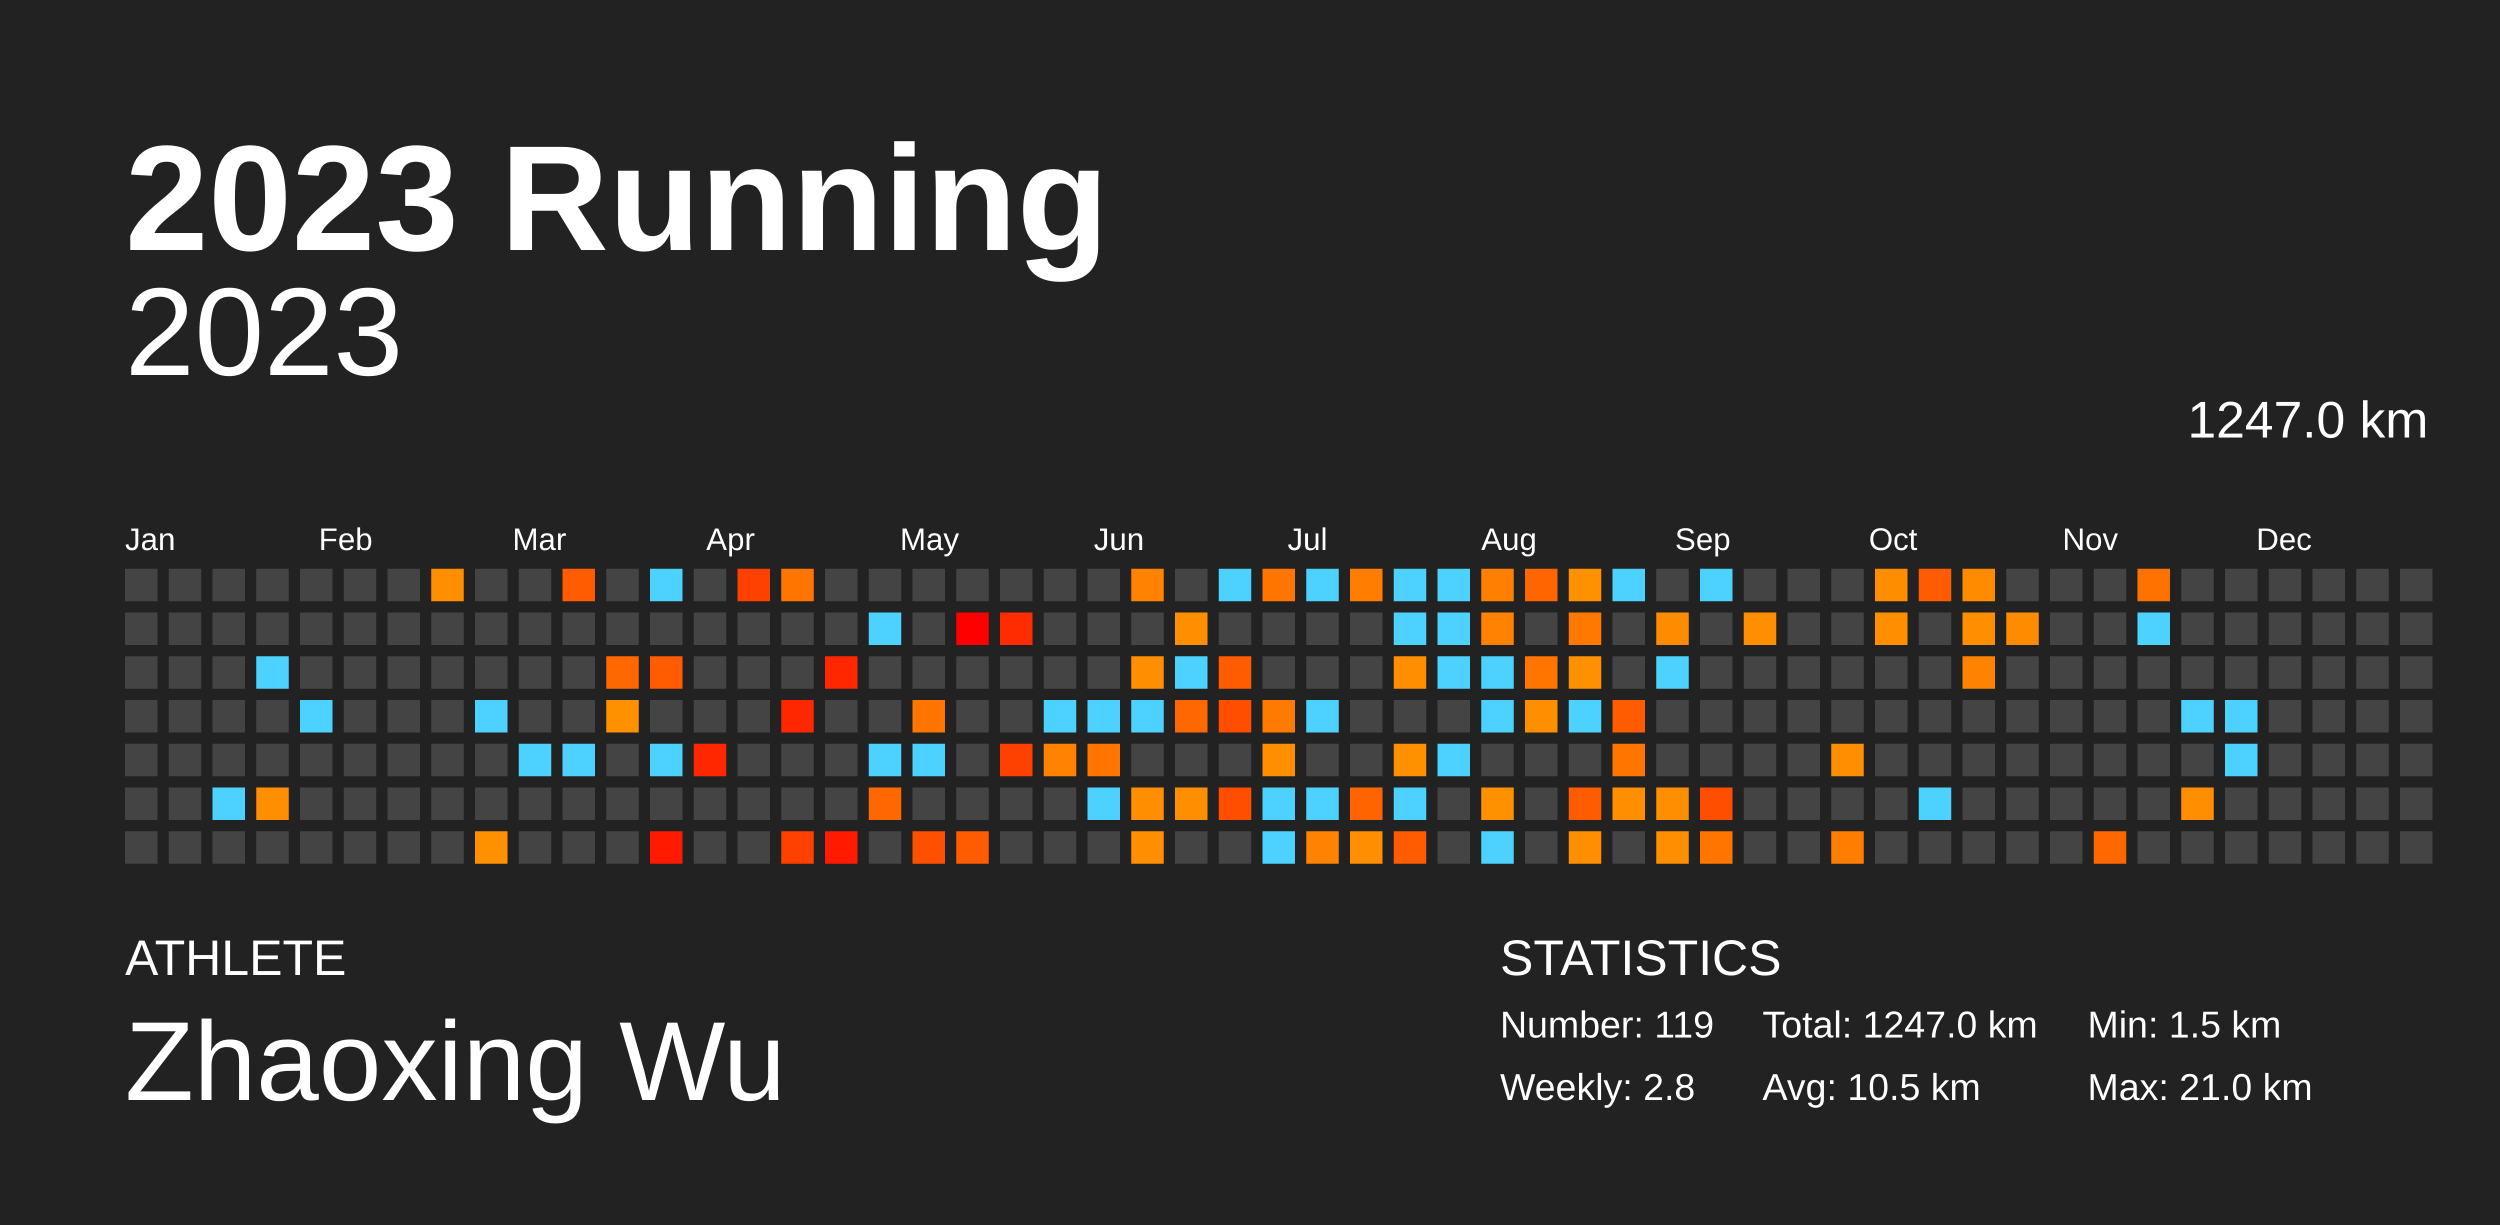
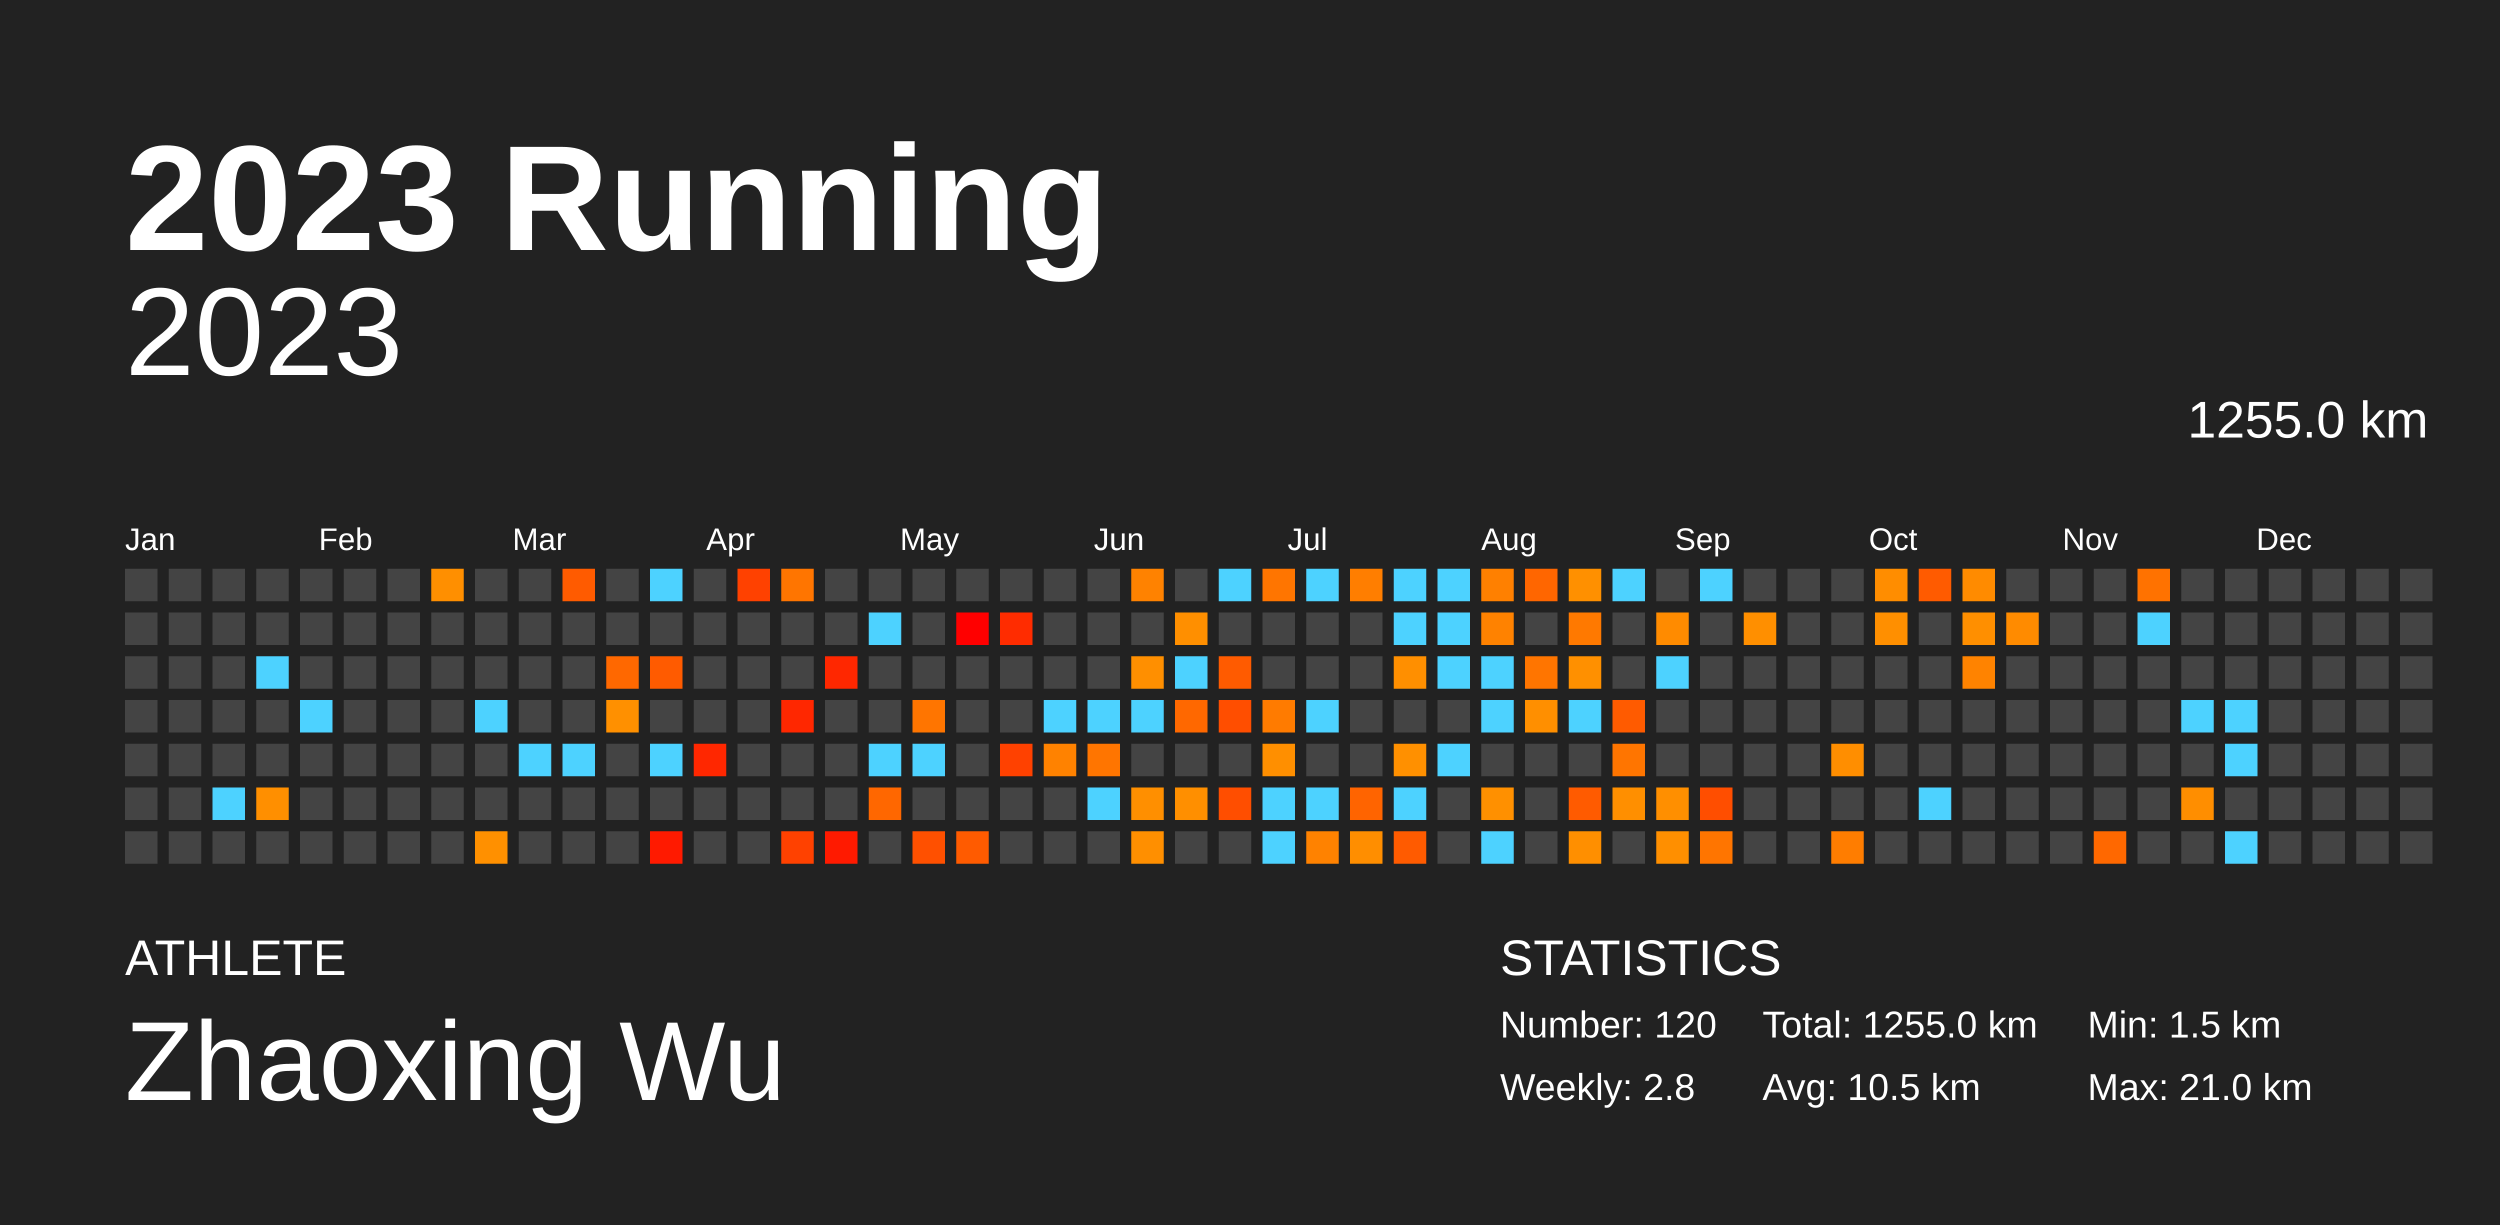
<svg xmlns="http://www.w3.org/2000/svg" baseProfile="full" height="98mm" version="1.1" viewBox="0,0,200,98" width="200mm">
  <defs />
  <rect fill="#222222" height="98" width="200" x="0" y="0" />
  <text fill="#FFFFFF" style="font-size:12px; font-family:Arial; font-weight:bold;" x="10" y="20">2023 Running</text>
  <text fill="#FFFFFF" style="font-size:4px; font-family:Arial" x="10" y="78">ATHLETE</text>
  <text fill="#FFFFFF" style="font-size:9px; font-family:Arial" x="10" y="88">Zhaoxing Wu</text>
  <text fill="#FFFFFF" style="font-size:4px; font-family:Arial" x="120" y="78">STATISTICS</text>
-   <text fill="#FFFFFF" style="font-size:3px; font-family:Arial" x="120" y="83">Number: 119</text>
+   <text fill="#FFFFFF" style="font-size:3px; font-family:Arial" x="120" y="83">Number: 120</text>
  <text fill="#FFFFFF" style="font-size:3px; font-family:Arial" x="120" y="88">Weekly: 2.8</text>
-   <text fill="#FFFFFF" style="font-size:3px; font-family:Arial" x="141" y="83">Total: 1247.0 km</text>
+   <text fill="#FFFFFF" style="font-size:3px; font-family:Arial" x="141" y="83">Total: 1255.0 km</text>
  <text fill="#FFFFFF" style="font-size:3px; font-family:Arial" x="141" y="88">Avg: 10.5 km</text>
  <text fill="#FFFFFF" style="font-size:3px; font-family:Arial" x="167" y="83">Min: 1.5 km</text>
  <text fill="#FFFFFF" style="font-size:3px; font-family:Arial" x="167" y="88">Max: 21.0 km</text>
  <text alignment-baseline="hanging" fill="#FFFFFF" style="font-size:10.0px; font-family:Arial;" x="10" y="30">2023</text>
-   <text alignment-baseline="hanging" fill="#FFFFFF" style="font-size:4.125px; font-family:Arial;" x="175" y="35">1247.0 km</text>
+   <text alignment-baseline="hanging" fill="#FFFFFF" style="font-size:4.125px; font-family:Arial;" x="175" y="35">1255.0 km</text>
  <text fill="#FFFFFF" style="font-size:2.5px; font-family:Arial" x="10.0" y="44">Jan</text>
  <text fill="#FFFFFF" style="font-size:2.5px; font-family:Arial" x="25.5" y="44">Feb</text>
  <text fill="#FFFFFF" style="font-size:2.5px; font-family:Arial" x="41.0" y="44">Mar</text>
  <text fill="#FFFFFF" style="font-size:2.5px; font-family:Arial" x="56.5" y="44">Apr</text>
  <text fill="#FFFFFF" style="font-size:2.5px; font-family:Arial" x="72.0" y="44">May</text>
  <text fill="#FFFFFF" style="font-size:2.5px; font-family:Arial" x="87.5" y="44">Jun</text>
  <text fill="#FFFFFF" style="font-size:2.5px; font-family:Arial" x="103.0" y="44">Jul</text>
  <text fill="#FFFFFF" style="font-size:2.5px; font-family:Arial" x="118.5" y="44">Aug</text>
  <text fill="#FFFFFF" style="font-size:2.5px; font-family:Arial" x="134.0" y="44">Sep</text>
  <text fill="#FFFFFF" style="font-size:2.5px; font-family:Arial" x="149.5" y="44">Oct</text>
  <text fill="#FFFFFF" style="font-size:2.5px; font-family:Arial" x="165.0" y="44">Nov</text>
  <text fill="#FFFFFF" style="font-size:2.5px; font-family:Arial" x="180.5" y="44">Dec</text>
  <rect fill="#444444" height="2.6" width="2.6" x="10.0" y="45.5" />
  <rect fill="#444444" height="2.6" width="2.6" x="10.0" y="49.0" />
  <rect fill="#444444" height="2.6" width="2.6" x="10.0" y="52.5" />
  <rect fill="#444444" height="2.6" width="2.6" x="10.0" y="56.0" />
  <rect fill="#444444" height="2.6" width="2.6" x="10.0" y="59.5" />
  <rect fill="#444444" height="2.6" width="2.6" x="10.0" y="63.0" />
  <rect fill="#444444" height="2.6" width="2.6" x="10.0" y="66.5" />
  <rect fill="#444444" height="2.6" width="2.6" x="13.5" y="45.5" />
  <rect fill="#444444" height="2.6" width="2.6" x="13.5" y="49.0" />
  <rect fill="#444444" height="2.6" width="2.6" x="13.5" y="52.5" />
  <rect fill="#444444" height="2.6" width="2.6" x="13.5" y="56.0" />
  <rect fill="#444444" height="2.6" width="2.6" x="13.5" y="59.5" />
  <rect fill="#444444" height="2.6" width="2.6" x="13.5" y="63.0" />
  <rect fill="#444444" height="2.6" width="2.6" x="13.5" y="66.5" />
  <rect fill="#444444" height="2.6" width="2.6" x="17.0" y="45.5" />
  <rect fill="#444444" height="2.6" width="2.6" x="17.0" y="49.0" />
  <rect fill="#444444" height="2.6" width="2.6" x="17.0" y="52.5" />
  <rect fill="#444444" height="2.6" width="2.6" x="17.0" y="56.0" />
  <rect fill="#444444" height="2.6" width="2.6" x="17.0" y="59.5" />
  <rect fill="#4dd2ff" height="2.6" width="2.6" x="17.0" y="63.0" />
  <rect fill="#444444" height="2.6" width="2.6" x="17.0" y="66.5" />
  <rect fill="#444444" height="2.6" width="2.6" x="20.5" y="45.5" />
  <rect fill="#444444" height="2.6" width="2.6" x="20.5" y="49.0" />
  <rect fill="#4dd2ff" height="2.6" width="2.6" x="20.5" y="52.5" />
  <rect fill="#444444" height="2.6" width="2.6" x="20.5" y="56.0" />
  <rect fill="#444444" height="2.6" width="2.6" x="20.5" y="59.5" />
  <rect fill="#ff8f00" height="2.6" width="2.6" x="20.5" y="63.0" />
  <rect fill="#444444" height="2.6" width="2.6" x="20.5" y="66.5" />
  <rect fill="#444444" height="2.6" width="2.6" x="24.0" y="45.5" />
  <rect fill="#444444" height="2.6" width="2.6" x="24.0" y="49.0" />
  <rect fill="#444444" height="2.6" width="2.6" x="24.0" y="52.5" />
  <rect fill="#4dd2ff" height="2.6" width="2.6" x="24.0" y="56.0" />
  <rect fill="#444444" height="2.6" width="2.6" x="24.0" y="59.5" />
  <rect fill="#444444" height="2.6" width="2.6" x="24.0" y="63.0" />
  <rect fill="#444444" height="2.6" width="2.6" x="24.0" y="66.5" />
  <rect fill="#444444" height="2.6" width="2.6" x="27.5" y="45.5" />
  <rect fill="#444444" height="2.6" width="2.6" x="27.5" y="49.0" />
  <rect fill="#444444" height="2.6" width="2.6" x="27.5" y="52.5" />
  <rect fill="#444444" height="2.6" width="2.6" x="27.5" y="56.0" />
  <rect fill="#444444" height="2.6" width="2.6" x="27.5" y="59.5" />
  <rect fill="#444444" height="2.6" width="2.6" x="27.5" y="63.0" />
  <rect fill="#444444" height="2.6" width="2.6" x="27.5" y="66.5" />
  <rect fill="#444444" height="2.6" width="2.6" x="31.0" y="45.5" />
  <rect fill="#444444" height="2.6" width="2.6" x="31.0" y="49.0" />
  <rect fill="#444444" height="2.6" width="2.6" x="31.0" y="52.5" />
  <rect fill="#444444" height="2.6" width="2.6" x="31.0" y="56.0" />
  <rect fill="#444444" height="2.6" width="2.6" x="31.0" y="59.5" />
  <rect fill="#444444" height="2.6" width="2.6" x="31.0" y="63.0" />
  <rect fill="#444444" height="2.6" width="2.6" x="31.0" y="66.5" />
  <rect fill="#ff8f00" height="2.6" width="2.6" x="34.5" y="45.5" />
  <rect fill="#444444" height="2.6" width="2.6" x="34.5" y="49.0" />
  <rect fill="#444444" height="2.6" width="2.6" x="34.5" y="52.5" />
  <rect fill="#444444" height="2.6" width="2.6" x="34.5" y="56.0" />
  <rect fill="#444444" height="2.6" width="2.6" x="34.5" y="59.5" />
  <rect fill="#444444" height="2.6" width="2.6" x="34.5" y="63.0" />
  <rect fill="#444444" height="2.6" width="2.6" x="34.5" y="66.5" />
  <rect fill="#444444" height="2.6" width="2.6" x="38.0" y="45.5" />
  <rect fill="#444444" height="2.6" width="2.6" x="38.0" y="49.0" />
  <rect fill="#444444" height="2.6" width="2.6" x="38.0" y="52.5" />
  <rect fill="#4dd2ff" height="2.6" width="2.6" x="38.0" y="56.0" />
  <rect fill="#444444" height="2.6" width="2.6" x="38.0" y="59.5" />
  <rect fill="#444444" height="2.6" width="2.6" x="38.0" y="63.0" />
  <rect fill="#ff9000" height="2.6" width="2.6" x="38.0" y="66.5" />
  <rect fill="#444444" height="2.6" width="2.6" x="41.5" y="45.5" />
  <rect fill="#444444" height="2.6" width="2.6" x="41.5" y="49.0" />
  <rect fill="#444444" height="2.6" width="2.6" x="41.5" y="52.5" />
  <rect fill="#444444" height="2.6" width="2.6" x="41.5" y="56.0" />
  <rect fill="#4dd2ff" height="2.6" width="2.6" x="41.5" y="59.5" />
  <rect fill="#444444" height="2.6" width="2.6" x="41.5" y="63.0" />
  <rect fill="#444444" height="2.6" width="2.6" x="41.5" y="66.5" />
  <rect fill="#ff5b00" height="2.6" width="2.6" x="45.0" y="45.5" />
  <rect fill="#444444" height="2.6" width="2.6" x="45.0" y="49.0" />
  <rect fill="#444444" height="2.6" width="2.6" x="45.0" y="52.5" />
  <rect fill="#444444" height="2.6" width="2.6" x="45.0" y="56.0" />
  <rect fill="#4dd2ff" height="2.6" width="2.6" x="45.0" y="59.5" />
  <rect fill="#444444" height="2.6" width="2.6" x="45.0" y="63.0" />
  <rect fill="#444444" height="2.6" width="2.6" x="45.0" y="66.5" />
  <rect fill="#444444" height="2.6" width="2.6" x="48.5" y="45.5" />
  <rect fill="#444444" height="2.6" width="2.6" x="48.5" y="49.0" />
  <rect fill="#ff6800" height="2.6" width="2.6" x="48.5" y="52.5" />
  <rect fill="#ff9000" height="2.6" width="2.6" x="48.5" y="56.0" />
  <rect fill="#444444" height="2.6" width="2.6" x="48.5" y="59.5" />
  <rect fill="#444444" height="2.6" width="2.6" x="48.5" y="63.0" />
  <rect fill="#444444" height="2.6" width="2.6" x="48.5" y="66.5" />
  <rect fill="#4dd2ff" height="2.6" width="2.6" x="52.0" y="45.5" />
  <rect fill="#444444" height="2.6" width="2.6" x="52.0" y="49.0" />
  <rect fill="#ff5b00" height="2.6" width="2.6" x="52.0" y="52.5" />
  <rect fill="#444444" height="2.6" width="2.6" x="52.0" y="56.0" />
  <rect fill="#4dd2ff" height="2.6" width="2.6" x="52.0" y="59.5" />
  <rect fill="#444444" height="2.6" width="2.6" x="52.0" y="63.0" />
  <rect fill="#ff1a00" height="2.6" width="2.6" x="52.0" y="66.5" />
  <rect fill="#444444" height="2.6" width="2.6" x="55.5" y="45.5" />
  <rect fill="#444444" height="2.6" width="2.6" x="55.5" y="49.0" />
  <rect fill="#444444" height="2.6" width="2.6" x="55.5" y="52.5" />
  <rect fill="#444444" height="2.6" width="2.6" x="55.5" y="56.0" />
  <rect fill="#ff2700" height="2.6" width="2.6" x="55.5" y="59.5" />
  <rect fill="#444444" height="2.6" width="2.6" x="55.5" y="63.0" />
  <rect fill="#444444" height="2.6" width="2.6" x="55.5" y="66.5" />
  <rect fill="#ff4100" height="2.6" width="2.6" x="59.0" y="45.5" />
  <rect fill="#444444" height="2.6" width="2.6" x="59.0" y="49.0" />
  <rect fill="#444444" height="2.6" width="2.6" x="59.0" y="52.5" />
  <rect fill="#444444" height="2.6" width="2.6" x="59.0" y="56.0" />
  <rect fill="#444444" height="2.6" width="2.6" x="59.0" y="59.5" />
  <rect fill="#444444" height="2.6" width="2.6" x="59.0" y="63.0" />
  <rect fill="#444444" height="2.6" width="2.6" x="59.0" y="66.5" />
  <rect fill="#ff7500" height="2.6" width="2.6" x="62.5" y="45.5" />
  <rect fill="#444444" height="2.6" width="2.6" x="62.5" y="49.0" />
  <rect fill="#444444" height="2.6" width="2.6" x="62.5" y="52.5" />
  <rect fill="#ff2700" height="2.6" width="2.6" x="62.5" y="56.0" />
  <rect fill="#444444" height="2.6" width="2.6" x="62.5" y="59.5" />
  <rect fill="#444444" height="2.6" width="2.6" x="62.5" y="63.0" />
  <rect fill="#ff4100" height="2.6" width="2.6" x="62.5" y="66.5" />
  <rect fill="#444444" height="2.6" width="2.6" x="66.0" y="45.5" />
  <rect fill="#444444" height="2.6" width="2.6" x="66.0" y="49.0" />
  <rect fill="#ff2700" height="2.6" width="2.6" x="66.0" y="52.5" />
  <rect fill="#444444" height="2.6" width="2.6" x="66.0" y="56.0" />
  <rect fill="#444444" height="2.6" width="2.6" x="66.0" y="59.5" />
  <rect fill="#444444" height="2.6" width="2.6" x="66.0" y="63.0" />
  <rect fill="#ff1a00" height="2.6" width="2.6" x="66.0" y="66.5" />
  <rect fill="#444444" height="2.6" width="2.6" x="69.5" y="45.5" />
  <rect fill="#4dd2ff" height="2.6" width="2.6" x="69.5" y="49.0" />
  <rect fill="#444444" height="2.6" width="2.6" x="69.5" y="52.5" />
  <rect fill="#444444" height="2.6" width="2.6" x="69.5" y="56.0" />
  <rect fill="#4dd2ff" height="2.6" width="2.6" x="69.5" y="59.5" />
  <rect fill="#ff6700" height="2.6" width="2.6" x="69.5" y="63.0" />
  <rect fill="#444444" height="2.6" width="2.6" x="69.5" y="66.5" />
  <rect fill="#444444" height="2.6" width="2.6" x="73.0" y="45.5" />
  <rect fill="#444444" height="2.6" width="2.6" x="73.0" y="49.0" />
  <rect fill="#444444" height="2.6" width="2.6" x="73.0" y="52.5" />
  <rect fill="#ff7500" height="2.6" width="2.6" x="73.0" y="56.0" />
  <rect fill="#4dd2ff" height="2.6" width="2.6" x="73.0" y="59.5" />
  <rect fill="#444444" height="2.6" width="2.6" x="73.0" y="63.0" />
  <rect fill="#ff5000" height="2.6" width="2.6" x="73.0" y="66.5" />
  <rect fill="#444444" height="2.6" width="2.6" x="76.5" y="45.5" />
  <rect fill="red" height="2.6" width="2.6" x="76.5" y="49.0" />
  <rect fill="#444444" height="2.6" width="2.6" x="76.5" y="52.5" />
  <rect fill="#444444" height="2.6" width="2.6" x="76.5" y="56.0" />
  <rect fill="#444444" height="2.6" width="2.6" x="76.5" y="59.5" />
  <rect fill="#444444" height="2.6" width="2.6" x="76.5" y="63.0" />
  <rect fill="#ff5b00" height="2.6" width="2.6" x="76.5" y="66.5" />
  <rect fill="#444444" height="2.6" width="2.6" x="80.0" y="45.5" />
  <rect fill="#ff2c00" height="2.6" width="2.6" x="80.0" y="49.0" />
  <rect fill="#444444" height="2.6" width="2.6" x="80.0" y="52.5" />
  <rect fill="#444444" height="2.6" width="2.6" x="80.0" y="56.0" />
  <rect fill="#ff4100" height="2.6" width="2.6" x="80.0" y="59.5" />
  <rect fill="#444444" height="2.6" width="2.6" x="80.0" y="63.0" />
  <rect fill="#444444" height="2.6" width="2.6" x="80.0" y="66.5" />
  <rect fill="#444444" height="2.6" width="2.6" x="83.5" y="45.5" />
  <rect fill="#444444" height="2.6" width="2.6" x="83.5" y="49.0" />
  <rect fill="#444444" height="2.6" width="2.6" x="83.5" y="52.5" />
  <rect fill="#4dd2ff" height="2.6" width="2.6" x="83.5" y="56.0" />
  <rect fill="#ff8200" height="2.6" width="2.6" x="83.5" y="59.5" />
  <rect fill="#444444" height="2.6" width="2.6" x="83.5" y="63.0" />
  <rect fill="#444444" height="2.6" width="2.6" x="83.5" y="66.5" />
  <rect fill="#444444" height="2.6" width="2.6" x="87.0" y="45.5" />
  <rect fill="#444444" height="2.6" width="2.6" x="87.0" y="49.0" />
  <rect fill="#444444" height="2.6" width="2.6" x="87.0" y="52.5" />
  <rect fill="#4dd2ff" height="2.6" width="2.6" x="87.0" y="56.0" />
  <rect fill="#ff7500" height="2.6" width="2.6" x="87.0" y="59.5" />
  <rect fill="#4dd2ff" height="2.6" width="2.6" x="87.0" y="63.0" />
  <rect fill="#444444" height="2.6" width="2.6" x="87.0" y="66.5" />
  <rect fill="#ff8200" height="2.6" width="2.6" x="90.5" y="45.5" />
  <rect fill="#444444" height="2.6" width="2.6" x="90.5" y="49.0" />
  <rect fill="#ff8f00" height="2.6" width="2.6" x="90.5" y="52.5" />
  <rect fill="#4dd2ff" height="2.6" width="2.6" x="90.5" y="56.0" />
  <rect fill="#444444" height="2.6" width="2.6" x="90.5" y="59.5" />
  <rect fill="#ff8f00" height="2.6" width="2.6" x="90.5" y="63.0" />
  <rect fill="#ff8f00" height="2.6" width="2.6" x="90.5" y="66.5" />
  <rect fill="#444444" height="2.6" width="2.6" x="94.0" y="45.5" />
  <rect fill="#ff8f00" height="2.6" width="2.6" x="94.0" y="49.0" />
  <rect fill="#4dd2ff" height="2.6" width="2.6" x="94.0" y="52.5" />
  <rect fill="#ff6800" height="2.6" width="2.6" x="94.0" y="56.0" />
  <rect fill="#444444" height="2.6" width="2.6" x="94.0" y="59.5" />
  <rect fill="#ff8f00" height="2.6" width="2.6" x="94.0" y="63.0" />
  <rect fill="#444444" height="2.6" width="2.6" x="94.0" y="66.5" />
  <rect fill="#4dd2ff" height="2.6" width="2.6" x="97.5" y="45.5" />
  <rect fill="#444444" height="2.6" width="2.6" x="97.5" y="49.0" />
  <rect fill="#ff5b00" height="2.6" width="2.6" x="97.5" y="52.5" />
  <rect fill="#ff4e00" height="2.6" width="2.6" x="97.5" y="56.0" />
  <rect fill="#444444" height="2.6" width="2.6" x="97.5" y="59.5" />
  <rect fill="#ff4e00" height="2.6" width="2.6" x="97.5" y="63.0" />
  <rect fill="#444444" height="2.6" width="2.6" x="97.5" y="66.5" />
  <rect fill="#ff7500" height="2.6" width="2.6" x="101.0" y="45.5" />
  <rect fill="#444444" height="2.6" width="2.6" x="101.0" y="49.0" />
  <rect fill="#444444" height="2.6" width="2.6" x="101.0" y="52.5" />
  <rect fill="#ff7b00" height="2.6" width="2.6" x="101.0" y="56.0" />
  <rect fill="#ff8f00" height="2.6" width="2.6" x="101.0" y="59.5" />
  <rect fill="#4dd2ff" height="2.6" width="2.6" x="101.0" y="63.0" />
  <rect fill="#4dd2ff" height="2.6" width="2.6" x="101.0" y="66.5" />
  <rect fill="#4dd2ff" height="2.6" width="2.6" x="104.5" y="45.5" />
  <rect fill="#444444" height="2.6" width="2.6" x="104.5" y="49.0" />
  <rect fill="#444444" height="2.6" width="2.6" x="104.5" y="52.5" />
  <rect fill="#4dd2ff" height="2.6" width="2.6" x="104.5" y="56.0" />
  <rect fill="#444444" height="2.6" width="2.6" x="104.5" y="59.5" />
  <rect fill="#4dd2ff" height="2.6" width="2.6" x="104.5" y="63.0" />
  <rect fill="#ff8200" height="2.6" width="2.6" x="104.5" y="66.5" />
  <rect fill="#ff7e00" height="2.6" width="2.6" x="108.0" y="45.5" />
  <rect fill="#444444" height="2.6" width="2.6" x="108.0" y="49.0" />
  <rect fill="#444444" height="2.6" width="2.6" x="108.0" y="52.5" />
  <rect fill="#444444" height="2.6" width="2.6" x="108.0" y="56.0" />
  <rect fill="#444444" height="2.6" width="2.6" x="108.0" y="59.5" />
  <rect fill="#ff6400" height="2.6" width="2.6" x="108.0" y="63.0" />
  <rect fill="#ff8e00" height="2.6" width="2.6" x="108.0" y="66.5" />
  <rect fill="#4dd2ff" height="2.6" width="2.6" x="111.5" y="45.5" />
  <rect fill="#4dd2ff" height="2.6" width="2.6" x="111.5" y="49.0" />
  <rect fill="#ff8f00" height="2.6" width="2.6" x="111.5" y="52.5" />
  <rect fill="#444444" height="2.6" width="2.6" x="111.5" y="56.0" />
  <rect fill="#ff9000" height="2.6" width="2.6" x="111.5" y="59.5" />
  <rect fill="#4dd2ff" height="2.6" width="2.6" x="111.5" y="63.0" />
  <rect fill="#ff5b00" height="2.6" width="2.6" x="111.5" y="66.5" />
  <rect fill="#4dd2ff" height="2.6" width="2.6" x="115.0" y="45.5" />
  <rect fill="#4dd2ff" height="2.6" width="2.6" x="115.0" y="49.0" />
  <rect fill="#4dd2ff" height="2.6" width="2.6" x="115.0" y="52.5" />
  <rect fill="#444444" height="2.6" width="2.6" x="115.0" y="56.0" />
  <rect fill="#4dd2ff" height="2.6" width="2.6" x="115.0" y="59.5" />
  <rect fill="#444444" height="2.6" width="2.6" x="115.0" y="63.0" />
  <rect fill="#444444" height="2.6" width="2.6" x="115.0" y="66.5" />
  <rect fill="#ff8000" height="2.6" width="2.6" x="118.5" y="45.5" />
  <rect fill="#ff8200" height="2.6" width="2.6" x="118.5" y="49.0" />
  <rect fill="#4dd2ff" height="2.6" width="2.6" x="118.5" y="52.5" />
  <rect fill="#4dd2ff" height="2.6" width="2.6" x="118.5" y="56.0" />
  <rect fill="#444444" height="2.6" width="2.6" x="118.5" y="59.5" />
  <rect fill="#ff9000" height="2.6" width="2.6" x="118.5" y="63.0" />
  <rect fill="#4dd2ff" height="2.6" width="2.6" x="118.5" y="66.5" />
  <rect fill="#ff6600" height="2.6" width="2.6" x="122.0" y="45.5" />
  <rect fill="#444444" height="2.6" width="2.6" x="122.0" y="49.0" />
  <rect fill="#ff7500" height="2.6" width="2.6" x="122.0" y="52.5" />
  <rect fill="#ff8f00" height="2.6" width="2.6" x="122.0" y="56.0" />
  <rect fill="#444444" height="2.6" width="2.6" x="122.0" y="59.5" />
  <rect fill="#444444" height="2.6" width="2.6" x="122.0" y="63.0" />
  <rect fill="#444444" height="2.6" width="2.6" x="122.0" y="66.5" />
  <rect fill="#ff9000" height="2.6" width="2.6" x="125.5" y="45.5" />
  <rect fill="#ff7900" height="2.6" width="2.6" x="125.5" y="49.0" />
  <rect fill="#ff9000" height="2.6" width="2.6" x="125.5" y="52.5" />
  <rect fill="#4dd2ff" height="2.6" width="2.6" x="125.5" y="56.0" />
  <rect fill="#444444" height="2.6" width="2.6" x="125.5" y="59.5" />
  <rect fill="#ff5b00" height="2.6" width="2.6" x="125.5" y="63.0" />
  <rect fill="#ff8f00" height="2.6" width="2.6" x="125.5" y="66.5" />
  <rect fill="#4dd2ff" height="2.6" width="2.6" x="129.0" y="45.5" />
  <rect fill="#444444" height="2.6" width="2.6" x="129.0" y="49.0" />
  <rect fill="#444444" height="2.6" width="2.6" x="129.0" y="52.5" />
  <rect fill="#ff5b00" height="2.6" width="2.6" x="129.0" y="56.0" />
  <rect fill="#ff7500" height="2.6" width="2.6" x="129.0" y="59.5" />
  <rect fill="#ff8f00" height="2.6" width="2.6" x="129.0" y="63.0" />
  <rect fill="#444444" height="2.6" width="2.6" x="129.0" y="66.5" />
  <rect fill="#444444" height="2.6" width="2.6" x="132.5" y="45.5" />
  <rect fill="#ff8b00" height="2.6" width="2.6" x="132.5" y="49.0" />
  <rect fill="#4dd2ff" height="2.6" width="2.6" x="132.5" y="52.5" />
  <rect fill="#444444" height="2.6" width="2.6" x="132.5" y="56.0" />
  <rect fill="#444444" height="2.6" width="2.6" x="132.5" y="59.5" />
  <rect fill="#ff8f00" height="2.6" width="2.6" x="132.5" y="63.0" />
  <rect fill="#ff8f00" height="2.6" width="2.6" x="132.5" y="66.5" />
  <rect fill="#4dd2ff" height="2.6" width="2.6" x="136.0" y="45.5" />
  <rect fill="#444444" height="2.6" width="2.6" x="136.0" y="49.0" />
  <rect fill="#444444" height="2.6" width="2.6" x="136.0" y="52.5" />
  <rect fill="#444444" height="2.6" width="2.6" x="136.0" y="56.0" />
  <rect fill="#444444" height="2.6" width="2.6" x="136.0" y="59.5" />
  <rect fill="#ff4e00" height="2.6" width="2.6" x="136.0" y="63.0" />
  <rect fill="#ff7500" height="2.6" width="2.6" x="136.0" y="66.5" />
  <rect fill="#444444" height="2.6" width="2.6" x="139.5" y="45.5" />
  <rect fill="#ff8f00" height="2.6" width="2.6" x="139.5" y="49.0" />
  <rect fill="#444444" height="2.6" width="2.6" x="139.5" y="52.5" />
  <rect fill="#444444" height="2.6" width="2.6" x="139.5" y="56.0" />
  <rect fill="#444444" height="2.6" width="2.6" x="139.5" y="59.5" />
  <rect fill="#444444" height="2.6" width="2.6" x="139.5" y="63.0" />
  <rect fill="#444444" height="2.6" width="2.6" x="139.5" y="66.5" />
  <rect fill="#444444" height="2.6" width="2.6" x="143.0" y="45.5" />
  <rect fill="#444444" height="2.6" width="2.6" x="143.0" y="49.0" />
  <rect fill="#444444" height="2.6" width="2.6" x="143.0" y="52.5" />
  <rect fill="#444444" height="2.6" width="2.6" x="143.0" y="56.0" />
  <rect fill="#444444" height="2.6" width="2.6" x="143.0" y="59.5" />
  <rect fill="#444444" height="2.6" width="2.6" x="143.0" y="63.0" />
  <rect fill="#444444" height="2.6" width="2.6" x="143.0" y="66.5" />
  <rect fill="#444444" height="2.6" width="2.6" x="146.5" y="45.5" />
  <rect fill="#444444" height="2.6" width="2.6" x="146.5" y="49.0" />
  <rect fill="#444444" height="2.6" width="2.6" x="146.5" y="52.5" />
  <rect fill="#444444" height="2.6" width="2.6" x="146.5" y="56.0" />
  <rect fill="#ff8e00" height="2.6" width="2.6" x="146.5" y="59.5" />
  <rect fill="#444444" height="2.6" width="2.6" x="146.5" y="63.0" />
  <rect fill="#ff7d00" height="2.6" width="2.6" x="146.5" y="66.5" />
  <rect fill="#ff8d00" height="2.6" width="2.6" x="150.0" y="45.5" />
  <rect fill="#ff8f00" height="2.6" width="2.6" x="150.0" y="49.0" />
  <rect fill="#444444" height="2.6" width="2.6" x="150.0" y="52.5" />
  <rect fill="#444444" height="2.6" width="2.6" x="150.0" y="56.0" />
  <rect fill="#444444" height="2.6" width="2.6" x="150.0" y="59.5" />
  <rect fill="#444444" height="2.6" width="2.6" x="150.0" y="63.0" />
  <rect fill="#444444" height="2.6" width="2.6" x="150.0" y="66.5" />
  <rect fill="#ff5b00" height="2.6" width="2.6" x="153.5" y="45.5" />
  <rect fill="#444444" height="2.6" width="2.6" x="153.5" y="49.0" />
  <rect fill="#444444" height="2.6" width="2.6" x="153.5" y="52.5" />
  <rect fill="#444444" height="2.6" width="2.6" x="153.5" y="56.0" />
  <rect fill="#444444" height="2.6" width="2.6" x="153.5" y="59.5" />
  <rect fill="#4dd2ff" height="2.6" width="2.6" x="153.5" y="63.0" />
  <rect fill="#444444" height="2.6" width="2.6" x="153.5" y="66.5" />
  <rect fill="#ff8b00" height="2.6" width="2.6" x="157.0" y="45.5" />
  <rect fill="#ff8f00" height="2.6" width="2.6" x="157.0" y="49.0" />
  <rect fill="#ff8300" height="2.6" width="2.6" x="157.0" y="52.5" />
  <rect fill="#444444" height="2.6" width="2.6" x="157.0" y="56.0" />
  <rect fill="#444444" height="2.6" width="2.6" x="157.0" y="59.5" />
  <rect fill="#444444" height="2.6" width="2.6" x="157.0" y="63.0" />
  <rect fill="#444444" height="2.6" width="2.6" x="157.0" y="66.5" />
  <rect fill="#444444" height="2.6" width="2.6" x="160.5" y="45.5" />
  <rect fill="#ff8b00" height="2.6" width="2.6" x="160.5" y="49.0" />
  <rect fill="#444444" height="2.6" width="2.6" x="160.5" y="52.5" />
  <rect fill="#444444" height="2.6" width="2.6" x="160.5" y="56.0" />
  <rect fill="#444444" height="2.6" width="2.6" x="160.5" y="59.5" />
  <rect fill="#444444" height="2.6" width="2.6" x="160.5" y="63.0" />
  <rect fill="#444444" height="2.6" width="2.6" x="160.5" y="66.5" />
  <rect fill="#444444" height="2.6" width="2.6" x="164.0" y="45.5" />
  <rect fill="#444444" height="2.6" width="2.6" x="164.0" y="49.0" />
  <rect fill="#444444" height="2.6" width="2.6" x="164.0" y="52.5" />
  <rect fill="#444444" height="2.6" width="2.6" x="164.0" y="56.0" />
  <rect fill="#444444" height="2.6" width="2.6" x="164.0" y="59.5" />
  <rect fill="#444444" height="2.6" width="2.6" x="164.0" y="63.0" />
  <rect fill="#444444" height="2.6" width="2.6" x="164.0" y="66.5" />
  <rect fill="#444444" height="2.6" width="2.6" x="167.5" y="45.5" />
  <rect fill="#444444" height="2.6" width="2.6" x="167.5" y="49.0" />
  <rect fill="#444444" height="2.6" width="2.6" x="167.5" y="52.5" />
  <rect fill="#444444" height="2.6" width="2.6" x="167.5" y="56.0" />
  <rect fill="#444444" height="2.6" width="2.6" x="167.5" y="59.5" />
  <rect fill="#444444" height="2.6" width="2.6" x="167.5" y="63.0" />
  <rect fill="#ff6800" height="2.6" width="2.6" x="167.5" y="66.5" />
  <rect fill="#ff7200" height="2.6" width="2.6" x="171.0" y="45.5" />
  <rect fill="#4dd2ff" height="2.6" width="2.6" x="171.0" y="49.0" />
  <rect fill="#444444" height="2.6" width="2.6" x="171.0" y="52.5" />
  <rect fill="#444444" height="2.6" width="2.6" x="171.0" y="56.0" />
  <rect fill="#444444" height="2.6" width="2.6" x="171.0" y="59.5" />
  <rect fill="#444444" height="2.6" width="2.6" x="171.0" y="63.0" />
  <rect fill="#444444" height="2.6" width="2.6" x="171.0" y="66.5" />
  <rect fill="#444444" height="2.6" width="2.6" x="174.5" y="45.5" />
  <rect fill="#444444" height="2.6" width="2.6" x="174.5" y="49.0" />
  <rect fill="#444444" height="2.6" width="2.6" x="174.5" y="52.5" />
  <rect fill="#4dd2ff" height="2.6" width="2.6" x="174.5" y="56.0" />
  <rect fill="#444444" height="2.6" width="2.6" x="174.5" y="59.5" />
  <rect fill="#ff8e00" height="2.6" width="2.6" x="174.5" y="63.0" />
  <rect fill="#444444" height="2.6" width="2.6" x="174.5" y="66.5" />
  <rect fill="#444444" height="2.6" width="2.6" x="178.0" y="45.5" />
  <rect fill="#444444" height="2.6" width="2.6" x="178.0" y="49.0" />
  <rect fill="#444444" height="2.6" width="2.6" x="178.0" y="52.5" />
  <rect fill="#4dd2ff" height="2.6" width="2.6" x="178.0" y="56.0" />
  <rect fill="#4dd2ff" height="2.6" width="2.6" x="178.0" y="59.5" />
  <rect fill="#444444" height="2.6" width="2.6" x="178.0" y="63.0" />
-   <rect fill="#444444" height="2.6" width="2.6" x="178.0" y="66.5" />
+   <rect fill="#4dd2ff" height="2.6" width="2.6" x="178.0" y="66.5" />
  <rect fill="#444444" height="2.6" width="2.6" x="181.5" y="45.5" />
  <rect fill="#444444" height="2.6" width="2.6" x="181.5" y="49.0" />
  <rect fill="#444444" height="2.6" width="2.6" x="181.5" y="52.5" />
  <rect fill="#444444" height="2.6" width="2.6" x="181.5" y="56.0" />
  <rect fill="#444444" height="2.6" width="2.6" x="181.5" y="59.5" />
  <rect fill="#444444" height="2.6" width="2.6" x="181.5" y="63.0" />
  <rect fill="#444444" height="2.6" width="2.6" x="181.5" y="66.5" />
  <rect fill="#444444" height="2.6" width="2.6" x="185.0" y="45.5" />
  <rect fill="#444444" height="2.6" width="2.6" x="185.0" y="49.0" />
  <rect fill="#444444" height="2.6" width="2.6" x="185.0" y="52.5" />
  <rect fill="#444444" height="2.6" width="2.6" x="185.0" y="56.0" />
  <rect fill="#444444" height="2.6" width="2.6" x="185.0" y="59.5" />
  <rect fill="#444444" height="2.6" width="2.6" x="185.0" y="63.0" />
  <rect fill="#444444" height="2.6" width="2.6" x="185.0" y="66.5" />
  <rect fill="#444444" height="2.6" width="2.6" x="188.5" y="45.5" />
  <rect fill="#444444" height="2.6" width="2.6" x="188.5" y="49.0" />
  <rect fill="#444444" height="2.6" width="2.6" x="188.5" y="52.5" />
  <rect fill="#444444" height="2.6" width="2.6" x="188.5" y="56.0" />
  <rect fill="#444444" height="2.6" width="2.6" x="188.5" y="59.5" />
  <rect fill="#444444" height="2.6" width="2.6" x="188.5" y="63.0" />
  <rect fill="#444444" height="2.6" width="2.6" x="188.5" y="66.5" />
  <rect fill="#444444" height="2.6" width="2.6" x="192.0" y="45.5" />
  <rect fill="#444444" height="2.6" width="2.6" x="192.0" y="49.0" />
  <rect fill="#444444" height="2.6" width="2.6" x="192.0" y="52.5" />
  <rect fill="#444444" height="2.6" width="2.6" x="192.0" y="56.0" />
  <rect fill="#444444" height="2.6" width="2.6" x="192.0" y="59.5" />
  <rect fill="#444444" height="2.6" width="2.6" x="192.0" y="63.0" />
  <rect fill="#444444" height="2.6" width="2.6" x="192.0" y="66.5" />
</svg>
